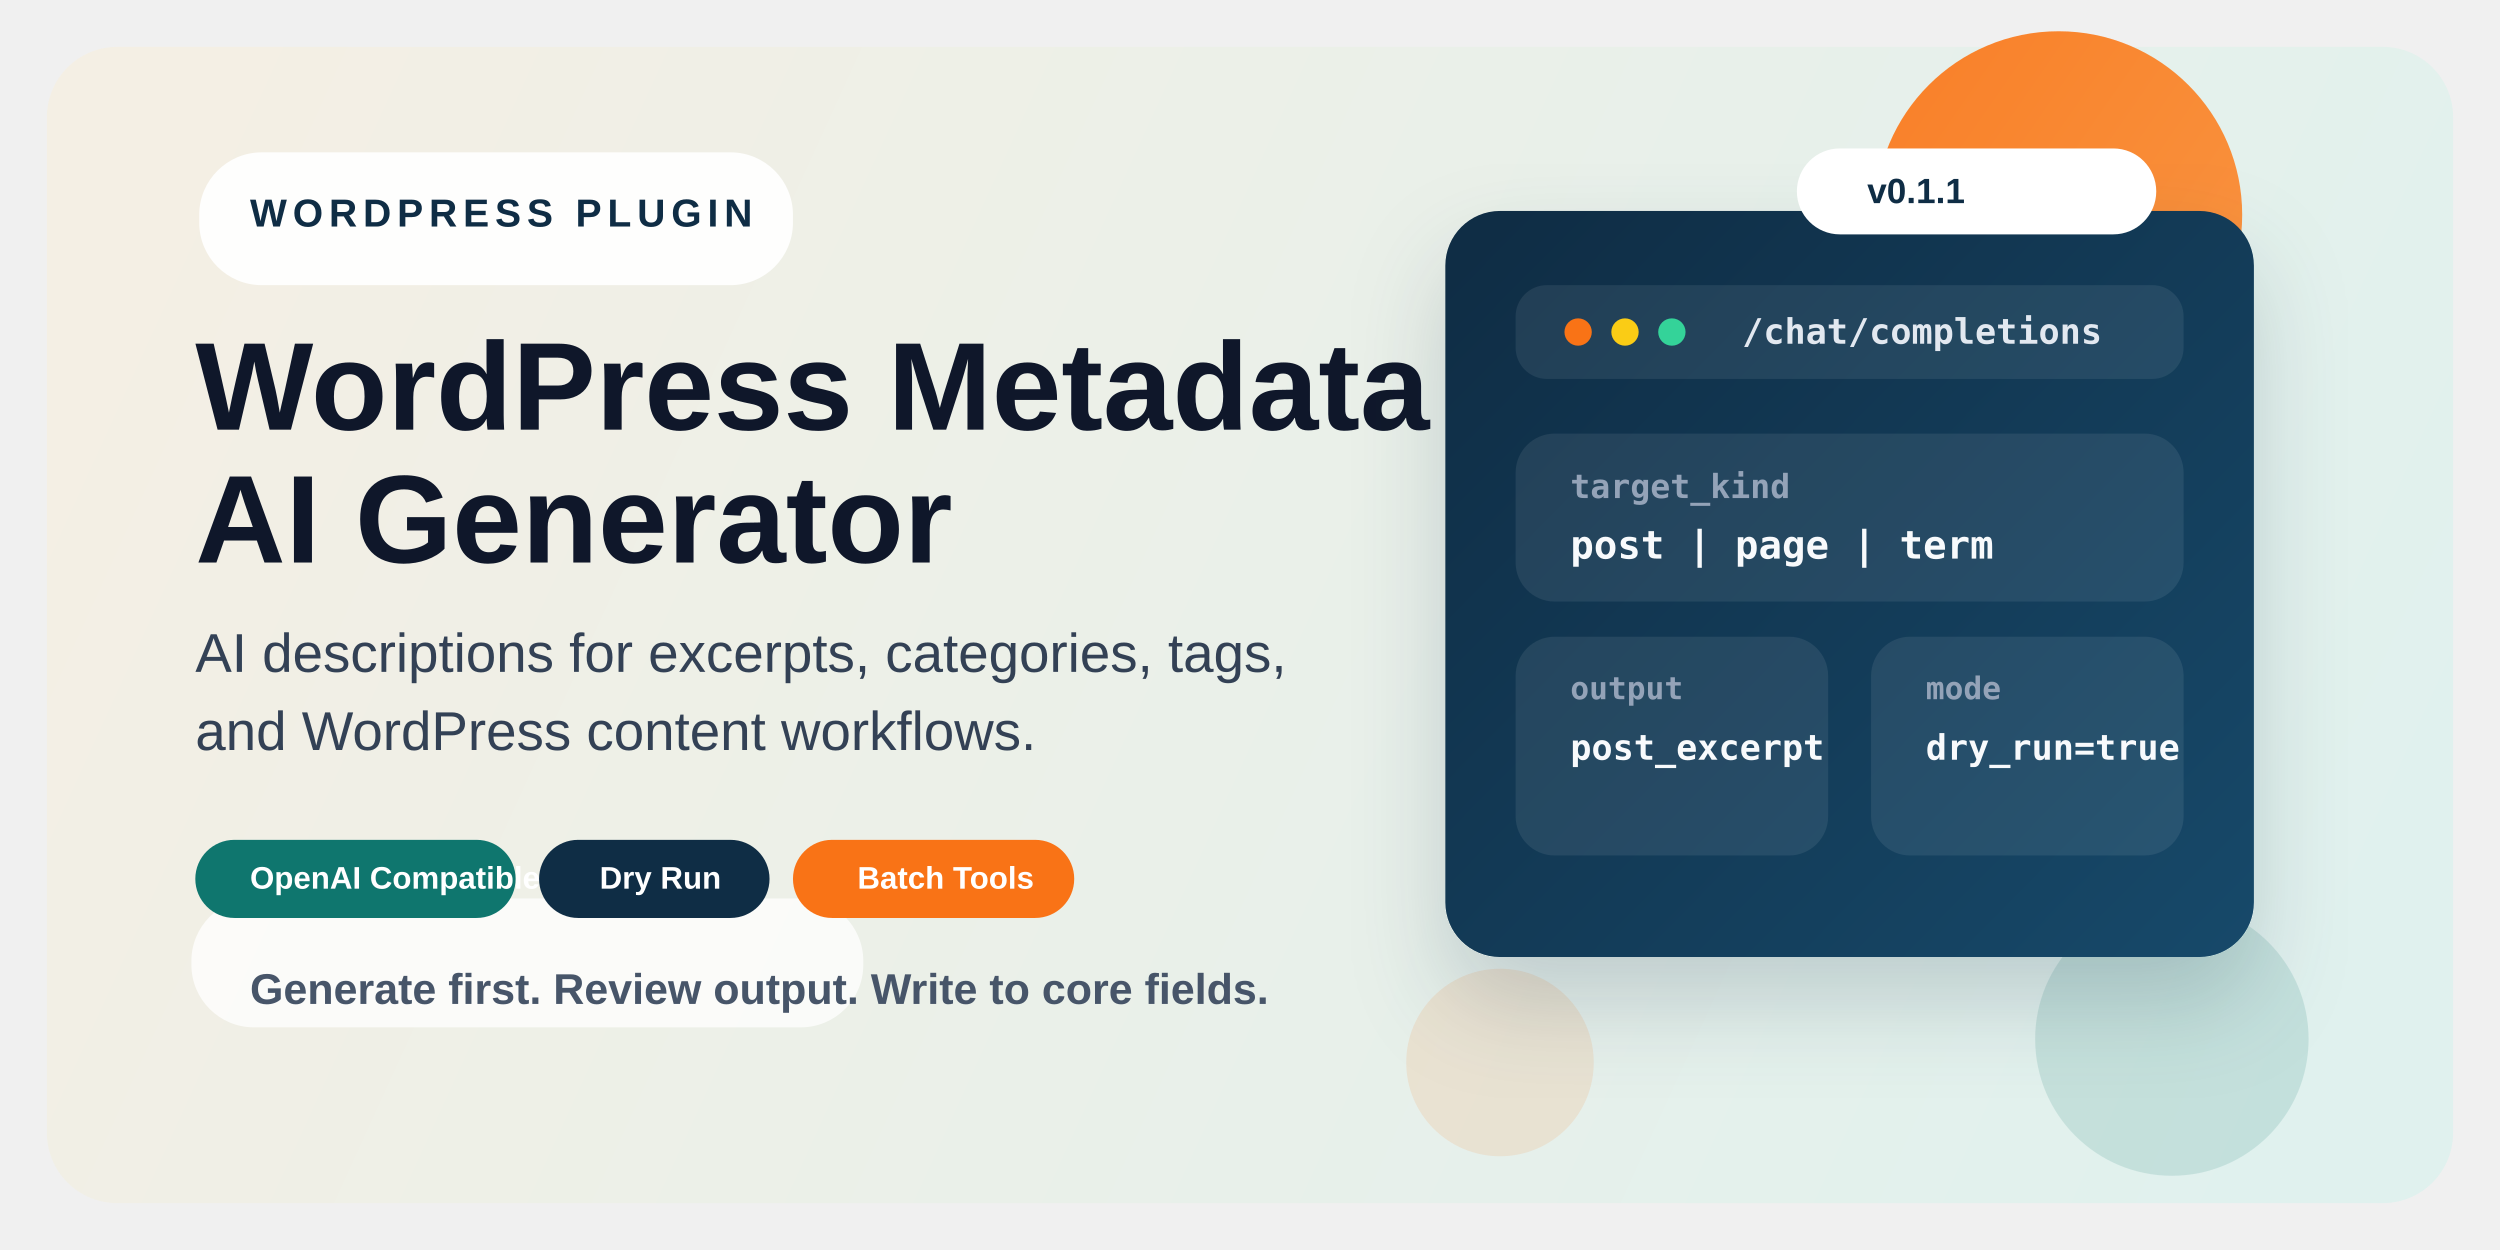
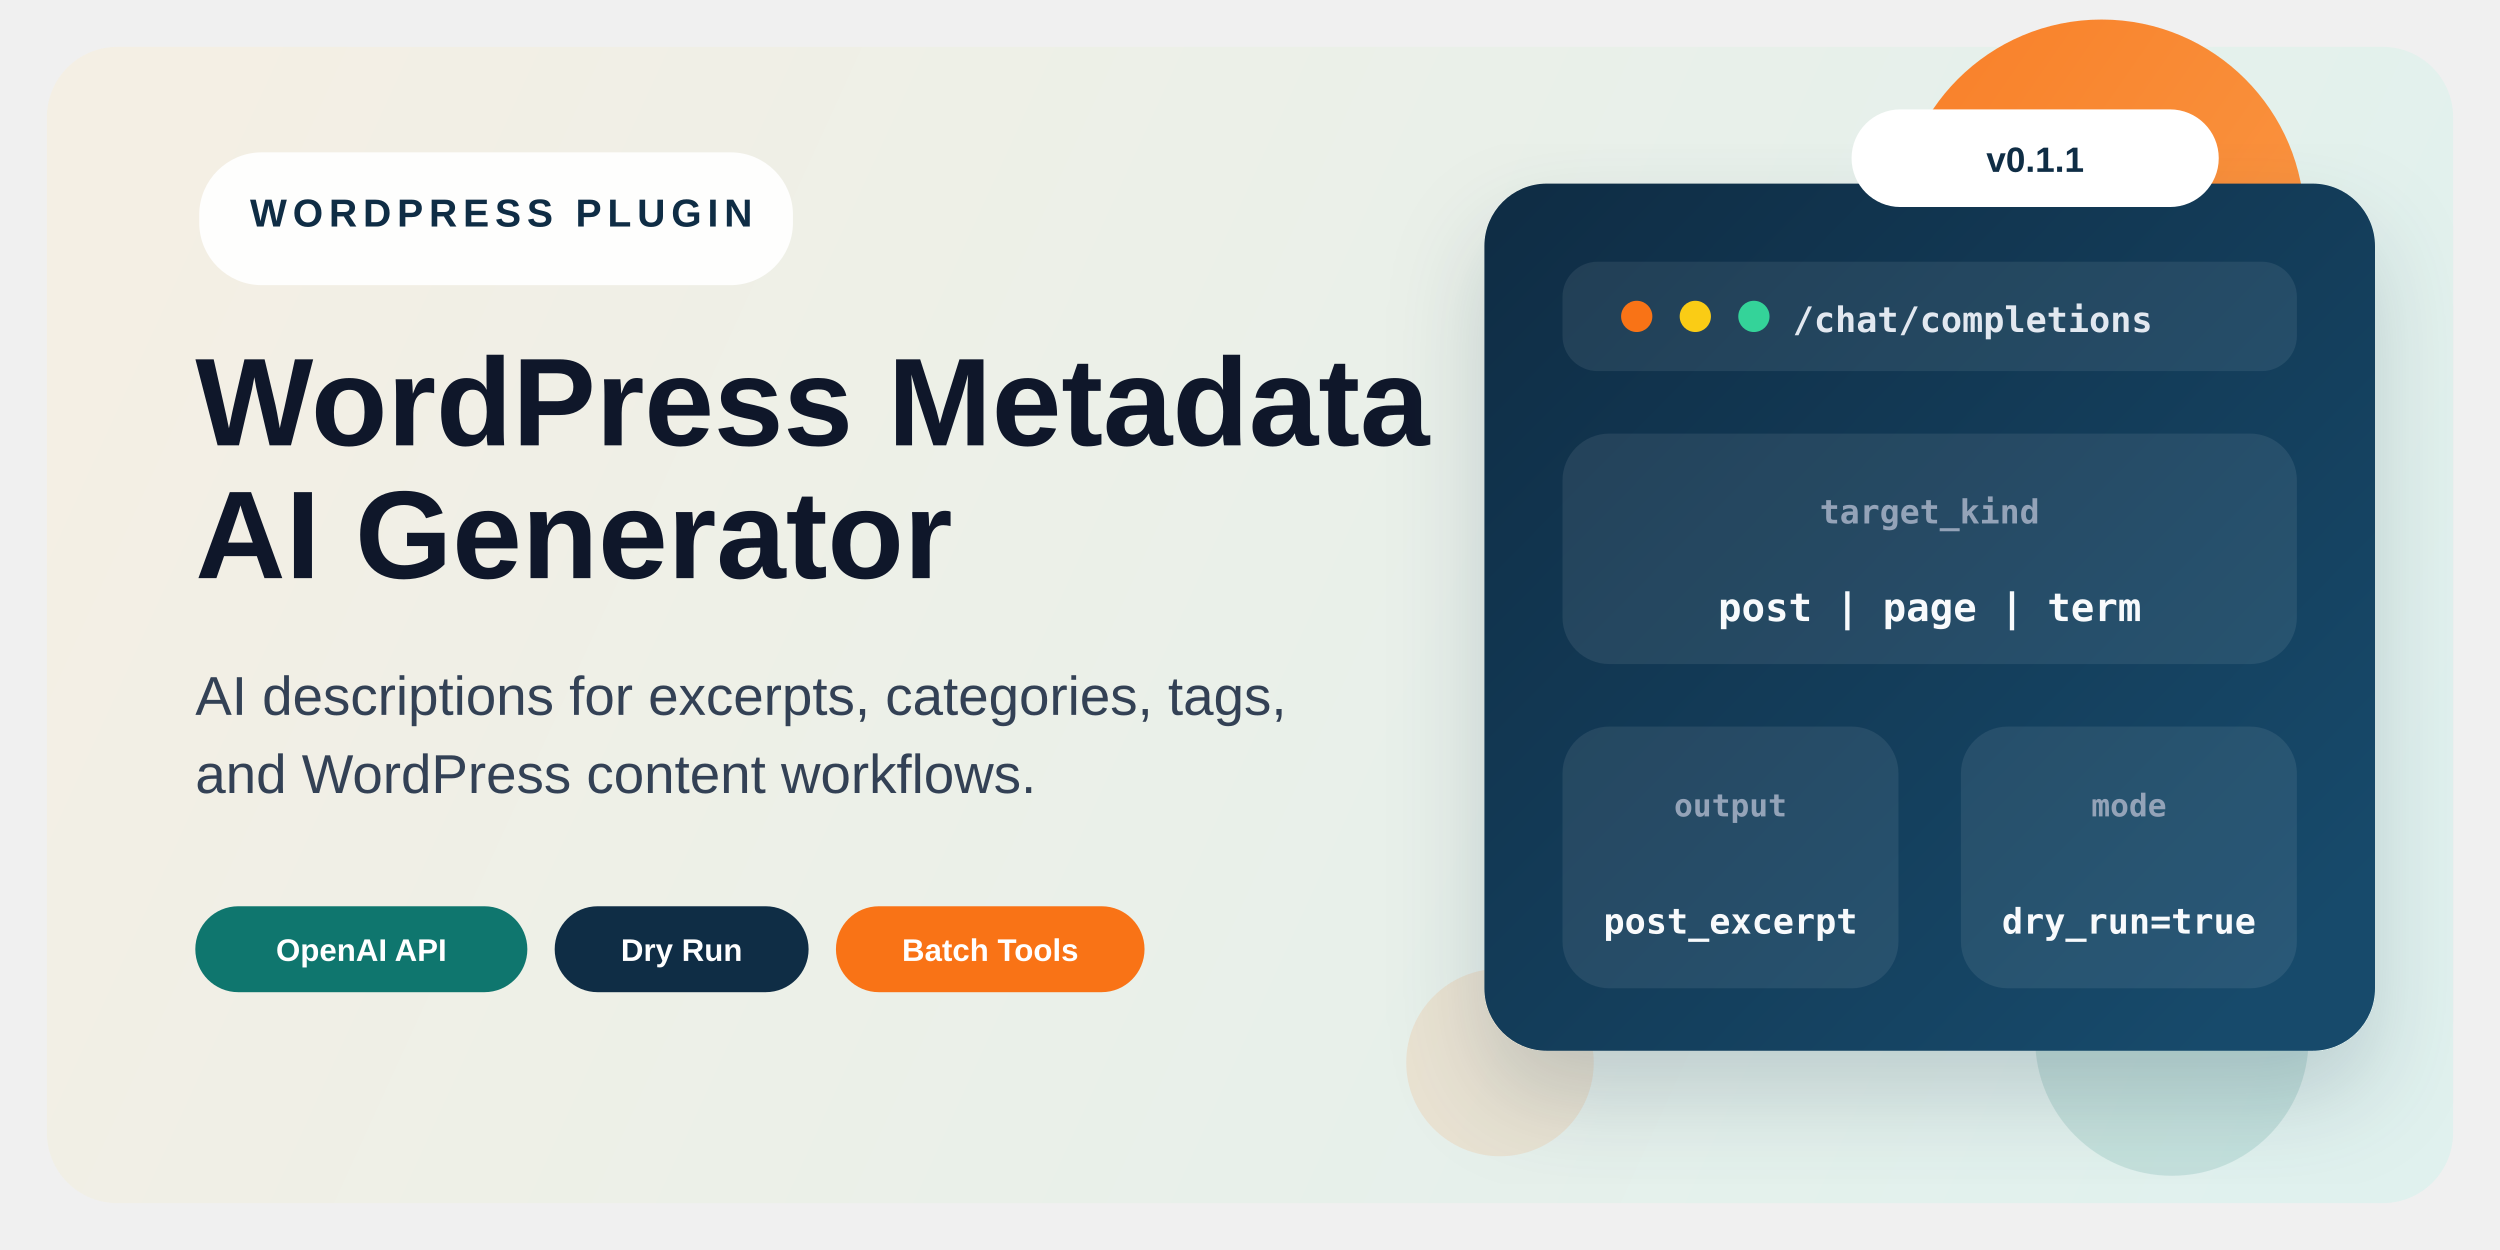
<svg xmlns="http://www.w3.org/2000/svg" width="1280" height="640" viewBox="0 0 1280 640" fill="none">
  <defs>
    <linearGradient id="bg" x1="92" y1="68" x2="1182" y2="566" gradientUnits="userSpaceOnUse">
      <stop stop-color="#F4EFE4" />
      <stop offset="1" stop-color="#E0F1EE" />
    </linearGradient>
    <linearGradient id="panel" x1="752" y1="130" x2="1146" y2="520" gradientUnits="userSpaceOnUse">
      <stop stop-color="#0F2D45" />
      <stop offset="1" stop-color="#174A6B" />
    </linearGradient>
    <linearGradient id="accent" x1="820" y1="54" x2="1128" y2="268" gradientUnits="userSpaceOnUse">
      <stop stop-color="#F97316" />
      <stop offset="1" stop-color="#FB923C" />
    </linearGradient>
-     <filter id="shadow" x="692" y="84" width="510" height="478" filterUnits="userSpaceOnUse" color-interpolation-filters="sRGB">
+     <filter id="shadow" x="700" y="74" width="556" height="532" filterUnits="userSpaceOnUse" color-interpolation-filters="sRGB">
      <feFlood flood-opacity="0" result="BackgroundImageFix" />
      <feColorMatrix in="SourceAlpha" type="matrix" values="0 0 0 0 0 0 0 0 0 0 0 0 0 0 0 0 0 0 127 0" result="hardAlpha" />
      <feOffset dx="0" dy="24" />
      <feGaussianBlur stdDeviation="24" />
      <feComposite in2="hardAlpha" operator="out" />
      <feColorMatrix type="matrix" values="0 0 0 0 0.059 0 0 0 0 0.176 0 0 0 0 0.271 0 0 0 0.18 0" />
      <feBlend mode="normal" in2="BackgroundImageFix" result="effect1_dropShadow_0_1" />
      <feBlend mode="normal" in="SourceGraphic" in2="effect1_dropShadow_0_1" result="shape" />
    </filter>
  </defs>
  <rect x="24" y="24" width="1232" height="592" rx="36" fill="url(#bg)" />
-   <circle cx="1054" cy="110" r="94" fill="url(#accent)" opacity="0.96" />
+   <circle cx="1076" cy="114" r="104" fill="url(#accent)" opacity="0.96" />
  <circle cx="1112" cy="532" r="70" fill="#0F766E" opacity="0.14" />
  <circle cx="768" cy="544" r="48" fill="#F97316" opacity="0.12" />
  <path d="M102 110C102 92.327 116.327 78 134 78H374C391.673 78 406 92.327 406 110V114C406 131.673 391.673 146 374 146H134C116.327 146 102 131.673 102 114V110Z" fill="#FFFFFF" fill-opacity="0.92" />
-   <path d="M98 492C98 474.327 112.327 460 130 460H410C427.673 460 442 474.327 442 492V494C442 511.673 427.673 526 410 526H130C112.327 526 98 511.673 98 494V492Z" fill="#FFFFFF" fill-opacity="0.76" />
  <text x="128" y="116" fill="#0F2D45" font-family="Segoe UI, Helvetica Neue, Arial, sans-serif" font-size="20" font-weight="700" letter-spacing="3">WORDPRESS PLUGIN</text>
-   <text x="100" y="220" fill="#0F172A" font-family="Segoe UI, Helvetica Neue, Arial, sans-serif" font-size="64" font-weight="700">WordPress Metadata</text>
-   <text x="100" y="288" fill="#0F172A" font-family="Segoe UI, Helvetica Neue, Arial, sans-serif" font-size="64" font-weight="700">AI Generator</text>
-   <text x="100" y="344" fill="#334155" font-family="Segoe UI, Helvetica Neue, Arial, sans-serif" font-size="28" font-weight="500">AI descriptions for excerpts, categories, tags,</text>
-   <text x="100" y="384" fill="#334155" font-family="Segoe UI, Helvetica Neue, Arial, sans-serif" font-size="28" font-weight="500">and WordPress content workflows.</text>
-   <rect x="100" y="430" width="164" height="40" rx="20" fill="#0F766E" />
-   <rect x="276" y="430" width="118" height="40" rx="20" fill="#0F2D45" />
-   <rect x="406" y="430" width="144" height="40" rx="20" fill="#F97316" />
-   <text x="128" y="455" fill="#FFFFFF" font-family="Segoe UI, Helvetica Neue, Arial, sans-serif" font-size="16" font-weight="700">OpenAI Compatible</text>
-   <text x="307" y="455" fill="#FFFFFF" font-family="Segoe UI, Helvetica Neue, Arial, sans-serif" font-size="16" font-weight="700">Dry Run</text>
-   <text x="439" y="455" fill="#FFFFFF" font-family="Segoe UI, Helvetica Neue, Arial, sans-serif" font-size="16" font-weight="700">Batch Tools</text>
-   <text x="128" y="514" fill="#475569" font-family="Segoe UI, Helvetica Neue, Arial, sans-serif" font-size="22" font-weight="600">Generate first. Review output. Write to core fields.</text>
+   <text x="100" y="228" fill="#0F172A" font-family="Segoe UI, Helvetica Neue, Arial, sans-serif" font-size="64" font-weight="700">WordPress Metadata</text>
+   <text x="100" y="296" fill="#0F172A" font-family="Segoe UI, Helvetica Neue, Arial, sans-serif" font-size="64" font-weight="700">AI Generator</text>
+   <text x="100" y="366" fill="#334155" font-family="Segoe UI, Helvetica Neue, Arial, sans-serif" font-size="28" font-weight="500">AI descriptions for excerpts, categories, tags,</text>
+   <text x="100" y="406" fill="#334155" font-family="Segoe UI, Helvetica Neue, Arial, sans-serif" font-size="28" font-weight="500">and WordPress content workflows.</text>
+   <rect x="100" y="464" width="170" height="44" rx="22" fill="#0F766E" />
+   <rect x="284" y="464" width="130" height="44" rx="22" fill="#0F2D45" />
+   <rect x="428" y="464" width="158" height="44" rx="22" fill="#F97316" />
+   <text x="185" y="492" fill="#FFFFFF" font-family="Segoe UI, Helvetica Neue, Arial, sans-serif" font-size="16" font-weight="700" text-anchor="middle">OpenAI API</text>
+   <text x="349" y="492" fill="#FFFFFF" font-family="Segoe UI, Helvetica Neue, Arial, sans-serif" font-size="16" font-weight="700" text-anchor="middle">Dry Run</text>
+   <text x="507" y="492" fill="#FFFFFF" font-family="Segoe UI, Helvetica Neue, Arial, sans-serif" font-size="16" font-weight="700" text-anchor="middle">Batch Tools</text>
  <g filter="url(#shadow)">
-     <rect x="740" y="108" width="414" height="382" rx="28" fill="url(#panel)" />
+     <rect x="760" y="94" width="456" height="444" rx="32" fill="url(#panel)" />
  </g>
-   <rect x="776" y="146" width="342" height="48" rx="16" fill="#F8FAFC" fill-opacity="0.08" />
-   <circle cx="808" cy="170" r="7" fill="#F97316" />
-   <circle cx="832" cy="170" r="7" fill="#FACC15" />
-   <circle cx="856" cy="170" r="7" fill="#34D399" />
-   <text x="892" y="176" fill="#E2E8F0" font-family="SFMono-Regular, Menlo, Consolas, monospace" font-size="18" font-weight="700">/chat/completions</text>
-   <rect x="776" y="222" width="342" height="86" rx="20" fill="#FFFFFF" fill-opacity="0.08" />
-   <text x="804" y="255" fill="#94A3B8" font-family="SFMono-Regular, Menlo, Consolas, monospace" font-size="17" font-weight="700">target_kind</text>
-   <text x="804" y="286" fill="#F8FAFC" font-family="SFMono-Regular, Menlo, Consolas, monospace" font-size="20" font-weight="700">post | page | term</text>
-   <rect x="776" y="326" width="160" height="112" rx="20" fill="#FFFFFF" fill-opacity="0.08" />
-   <rect x="958" y="326" width="160" height="112" rx="20" fill="#FFFFFF" fill-opacity="0.08" />
-   <text x="804" y="358" fill="#94A3B8" font-family="SFMono-Regular, Menlo, Consolas, monospace" font-size="16" font-weight="700">output</text>
-   <text x="804" y="389" fill="#F8FAFC" font-family="SFMono-Regular, Menlo, Consolas, monospace" font-size="18" font-weight="700">post_excerpt</text>
-   <text x="986" y="358" fill="#94A3B8" font-family="SFMono-Regular, Menlo, Consolas, monospace" font-size="16" font-weight="700">mode</text>
-   <text x="986" y="389" fill="#F8FAFC" font-family="SFMono-Regular, Menlo, Consolas, monospace" font-size="18" font-weight="700">dry_run=true</text>
-   <rect x="920" y="76" width="184" height="44" rx="22" fill="#FFFFFF" />
-   <text x="956" y="104" fill="#0F2D45" font-family="Segoe UI, Helvetica Neue, Arial, sans-serif" font-size="18" font-weight="700">v0.1.1</text>
+   <rect x="800" y="134" width="376" height="56" rx="18" fill="#F8FAFC" fill-opacity="0.08" />
+   <circle cx="838" cy="162" r="8" fill="#F97316" />
+   <circle cx="868" cy="162" r="8" fill="#FACC15" />
+   <circle cx="898" cy="162" r="8" fill="#34D399" />
+   <text x="1010" y="170" fill="#E2E8F0" font-family="SFMono-Regular, Menlo, Consolas, monospace" font-size="18" font-weight="700" text-anchor="middle">/chat/completions</text>
+   <rect x="800" y="222" width="376" height="118" rx="24" fill="#FFFFFF" fill-opacity="0.08" />
+   <text x="988" y="268" fill="#94A3B8" font-family="SFMono-Regular, Menlo, Consolas, monospace" font-size="17" font-weight="700" text-anchor="middle">target_kind</text>
+   <text x="988" y="318" fill="#F8FAFC" font-family="SFMono-Regular, Menlo, Consolas, monospace" font-size="20" font-weight="700" text-anchor="middle">post | page | term</text>
+   <rect x="800" y="372" width="172" height="134" rx="24" fill="#FFFFFF" fill-opacity="0.08" />
+   <rect x="1004" y="372" width="172" height="134" rx="24" fill="#FFFFFF" fill-opacity="0.08" />
+   <text x="886" y="418" fill="#94A3B8" font-family="SFMono-Regular, Menlo, Consolas, monospace" font-size="16" font-weight="700" text-anchor="middle">output</text>
+   <text x="886" y="478" fill="#F8FAFC" font-family="SFMono-Regular, Menlo, Consolas, monospace" font-size="18" font-weight="700" text-anchor="middle">post_excerpt</text>
+   <text x="1090" y="418" fill="#94A3B8" font-family="SFMono-Regular, Menlo, Consolas, monospace" font-size="16" font-weight="700" text-anchor="middle">mode</text>
+   <text x="1090" y="478" fill="#F8FAFC" font-family="SFMono-Regular, Menlo, Consolas, monospace" font-size="18" font-weight="700" text-anchor="middle">dry_run=true</text>
+   <rect x="948" y="56" width="188" height="50" rx="25" fill="#FFFFFF" />
+   <text x="1042" y="88" fill="#0F2D45" font-family="Segoe UI, Helvetica Neue, Arial, sans-serif" font-size="18" font-weight="700" text-anchor="middle">v0.1.1</text>
</svg>
